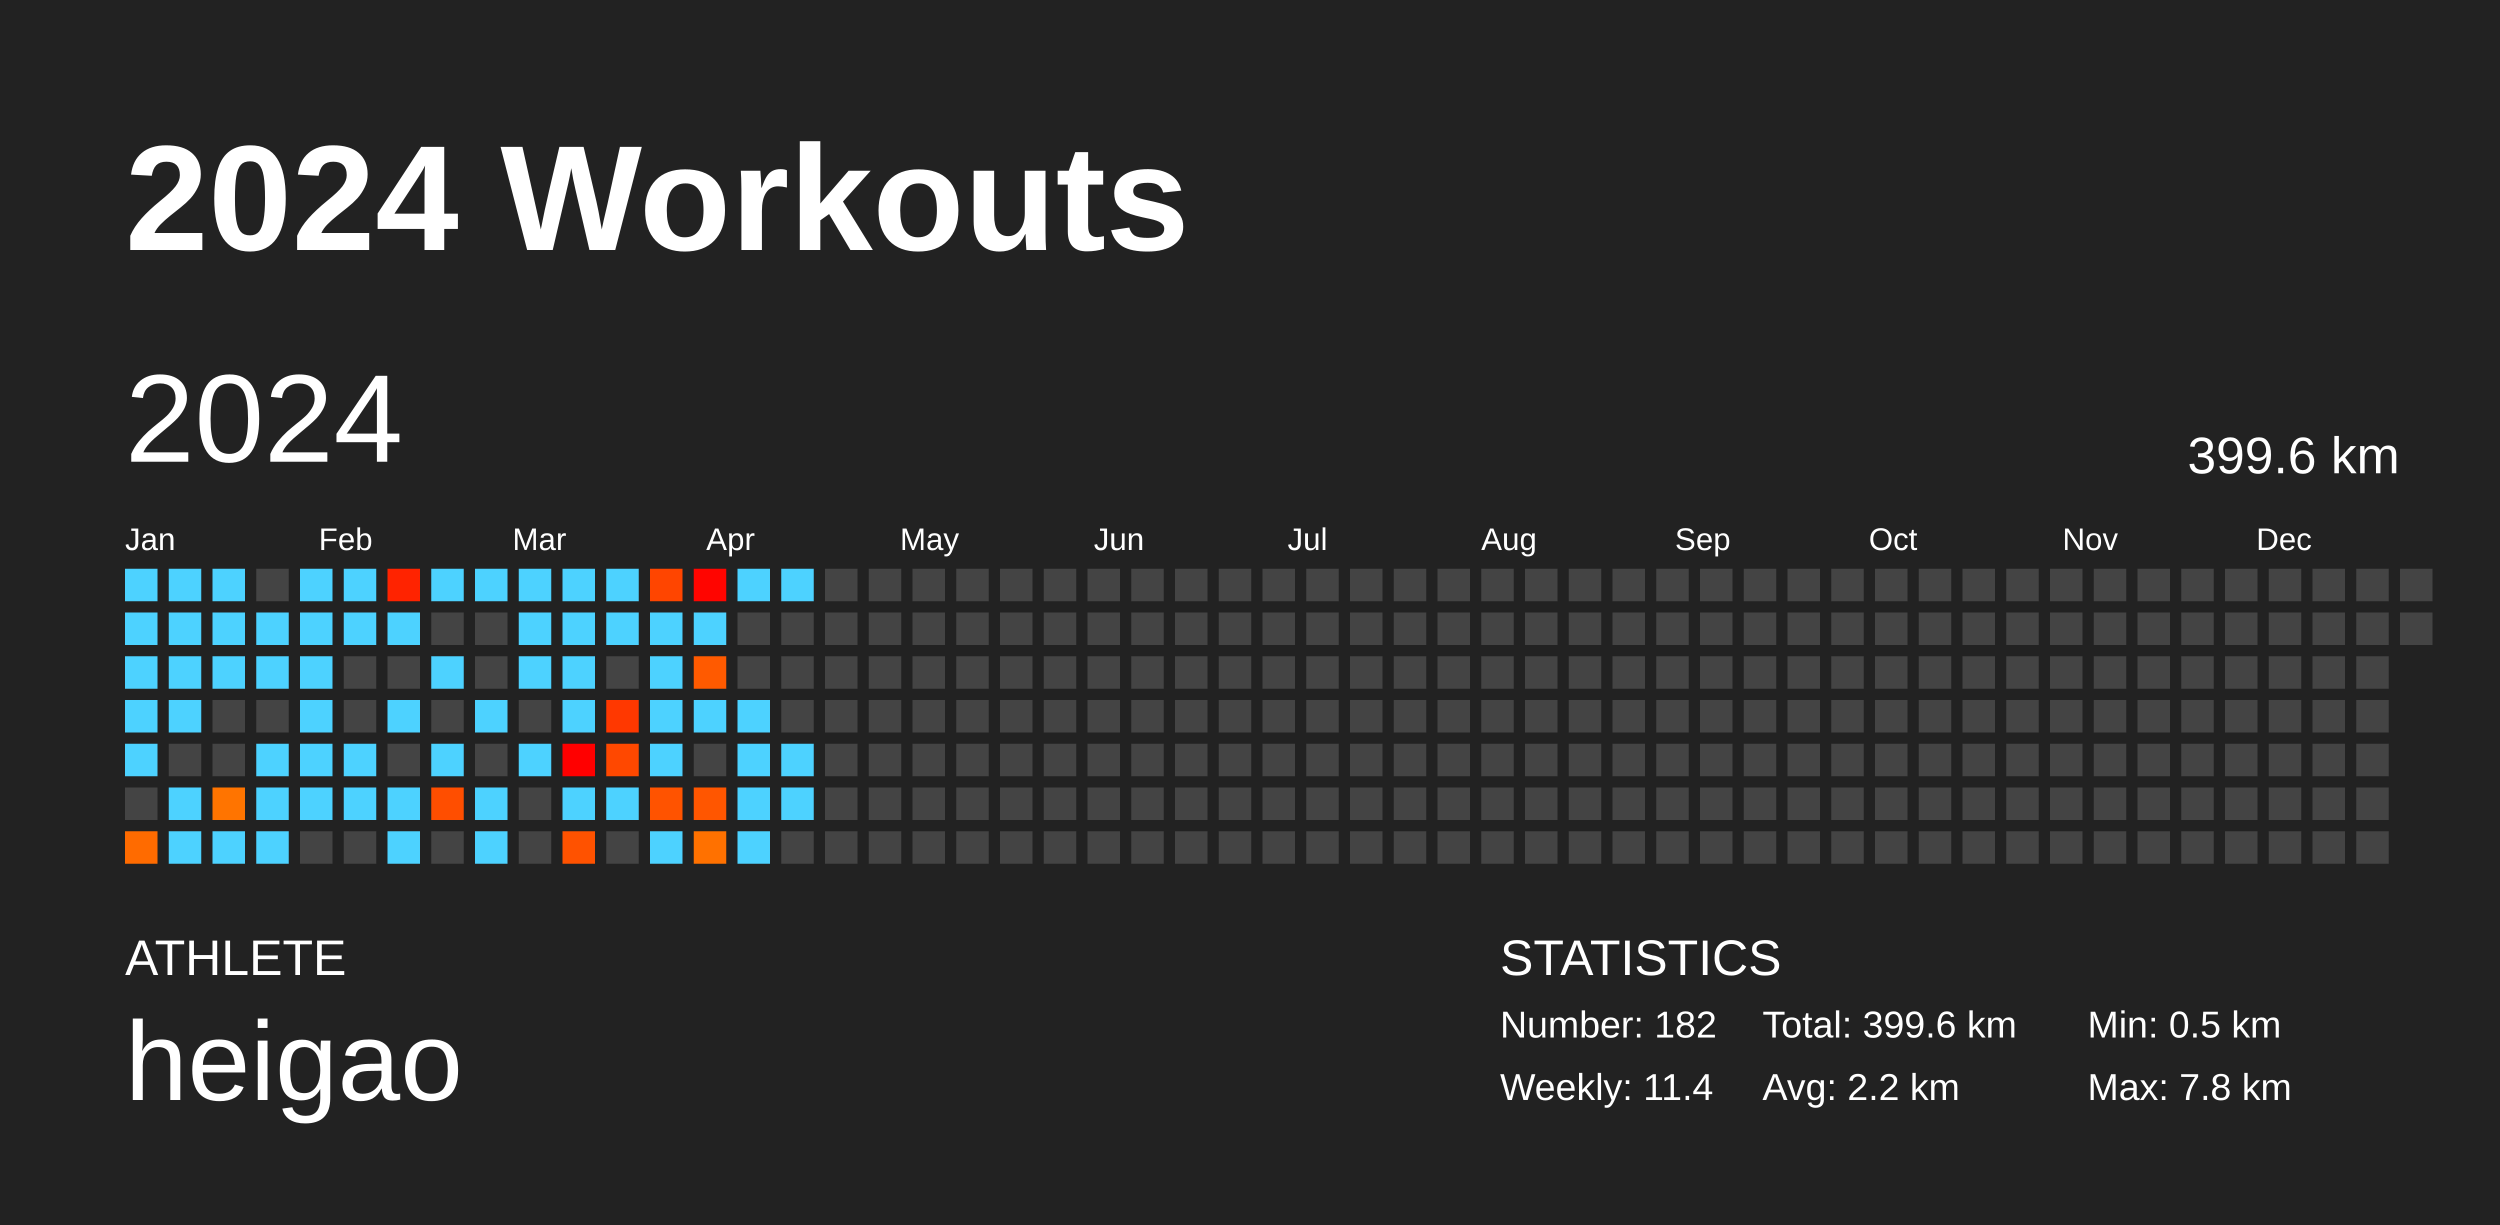
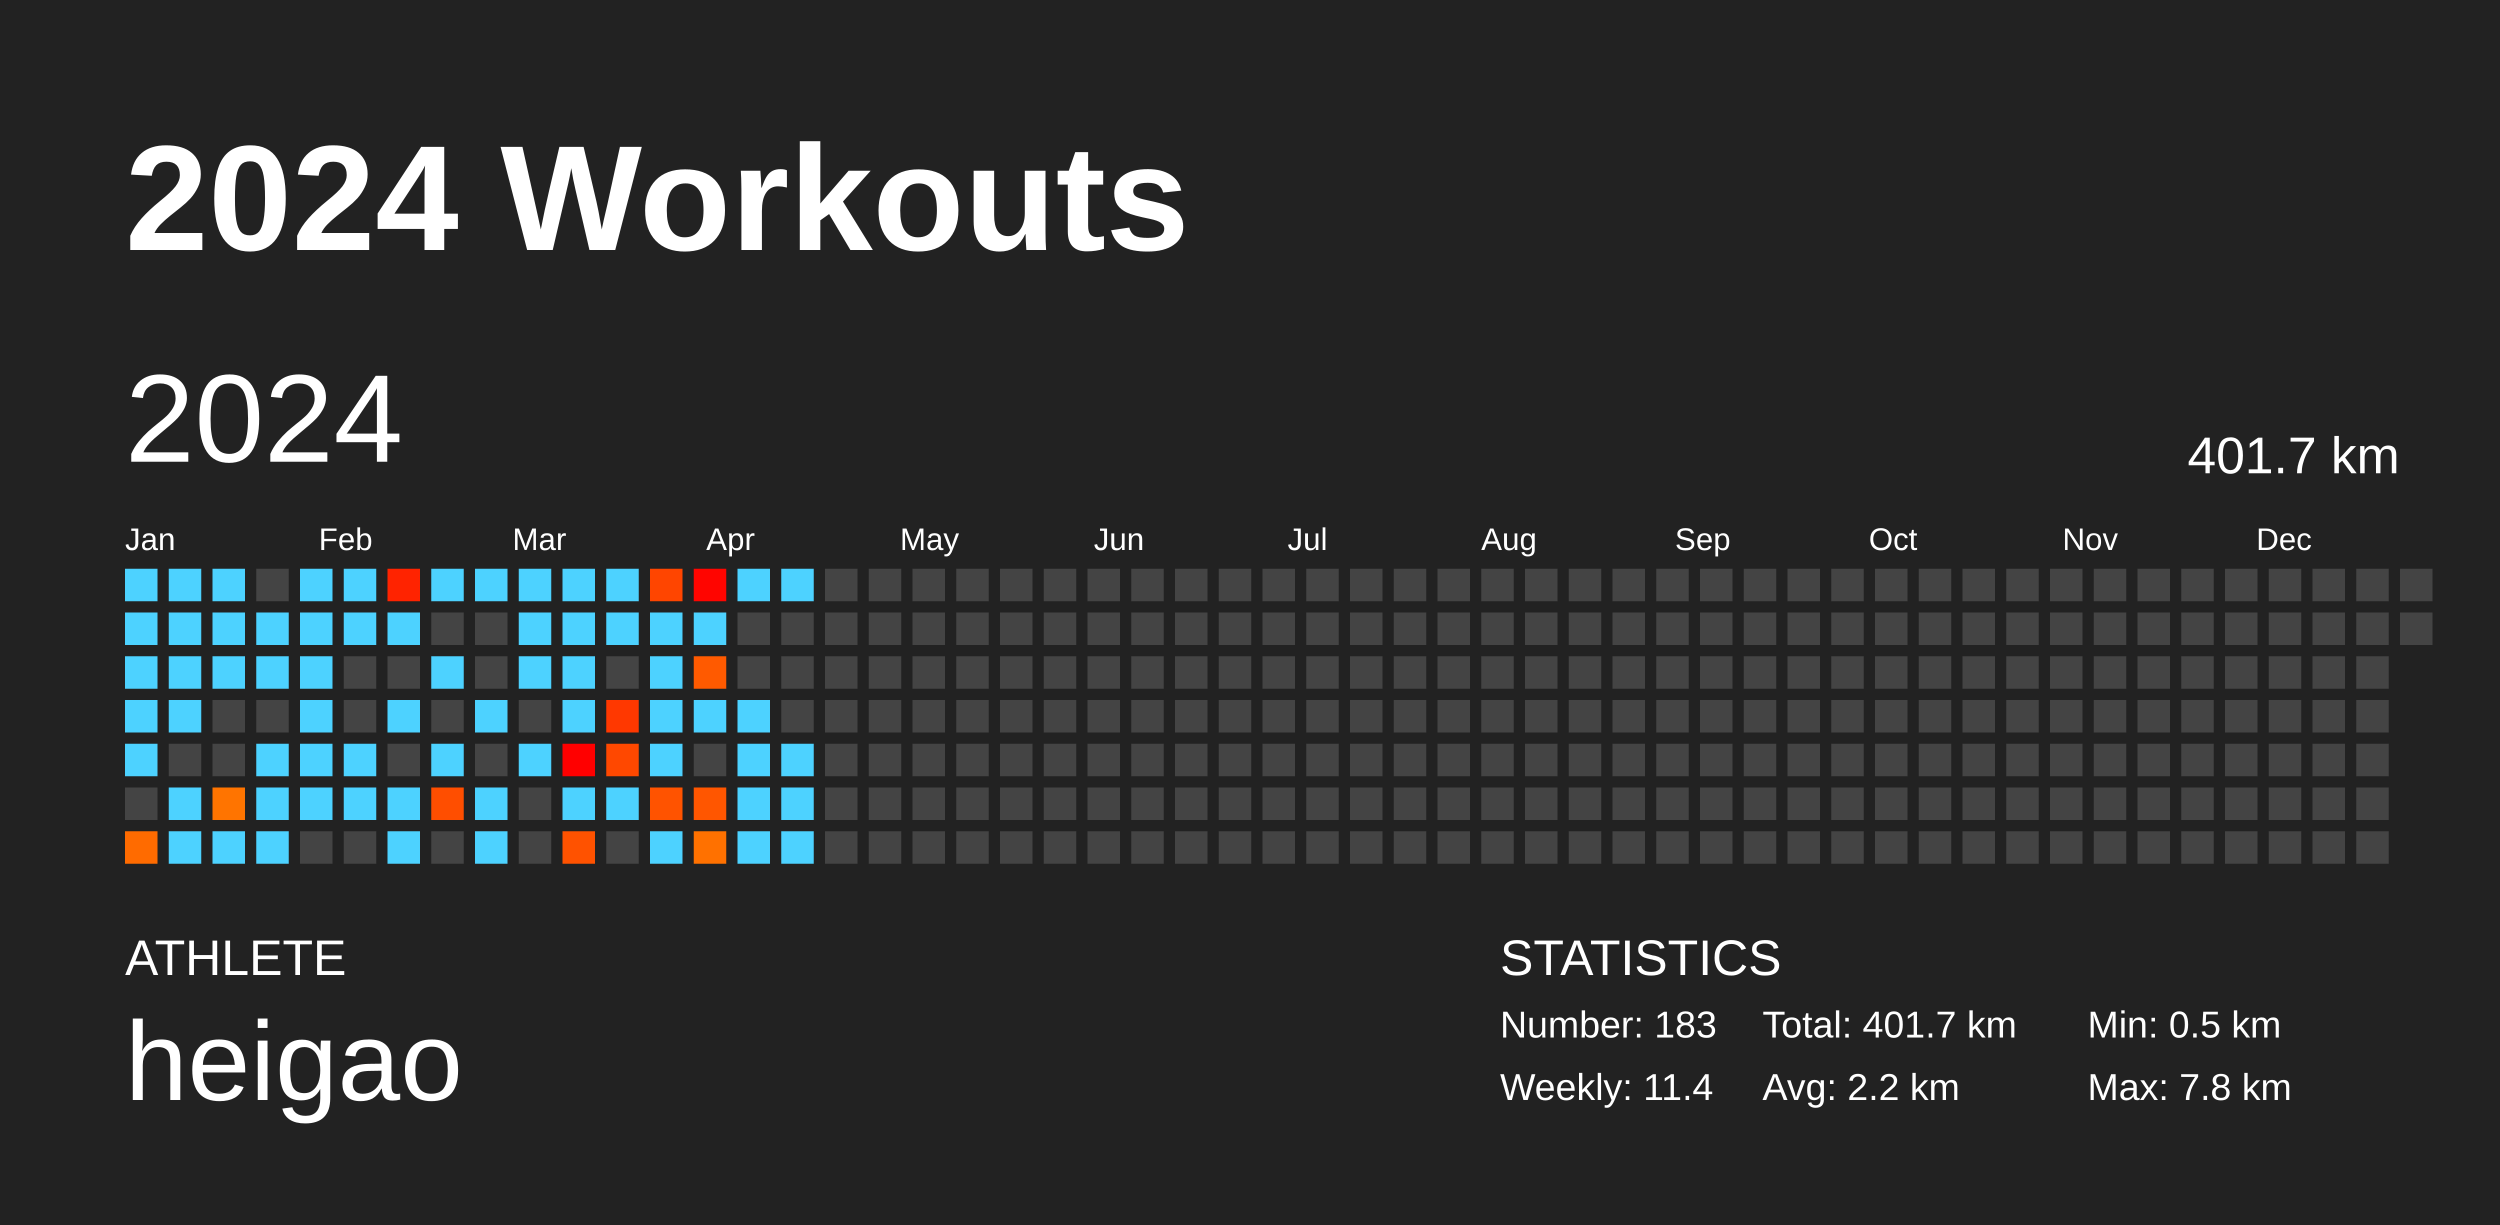
<svg xmlns="http://www.w3.org/2000/svg" baseProfile="full" height="98mm" version="1.1" viewBox="0,0,200,98" width="200mm">
  <defs />
  <rect fill="#222222" height="98" width="200" x="0" y="0" />
  <text fill="#FFFFFF" style="font-size:12px; font-family:Arial; font-weight:bold;" x="10" y="20">2024 Workouts</text>
  <text fill="#FFFFFF" style="font-size:4px; font-family:Arial" x="10" y="78">ATHLETE</text>
  <text fill="#FFFFFF" style="font-size:9px; font-family:Arial" x="10" y="88">heigao</text>
  <text fill="#FFFFFF" style="font-size:4px; font-family:Arial" x="120" y="78">STATISTICS</text>
-   <text fill="#FFFFFF" style="font-size:3px; font-family:Arial" x="120" y="83">Number: 182</text>
+   <text fill="#FFFFFF" style="font-size:3px; font-family:Arial" x="120" y="83">Number: 183</text>
  <text fill="#FFFFFF" style="font-size:3px; font-family:Arial" x="120" y="88">Weekly: 11.4</text>
-   <text fill="#FFFFFF" style="font-size:3px; font-family:Arial" x="141" y="83">Total: 399.6 km</text>
+   <text fill="#FFFFFF" style="font-size:3px; font-family:Arial" x="141" y="83">Total: 401.7 km</text>
  <text fill="#FFFFFF" style="font-size:3px; font-family:Arial" x="141" y="88">Avg: 2.2 km</text>
  <text fill="#FFFFFF" style="font-size:3px; font-family:Arial" x="167" y="83">Min: 0.5 km</text>
  <text fill="#FFFFFF" style="font-size:3px; font-family:Arial" x="167" y="88">Max: 7.8 km</text>
  <text dominant-baseline="hanging" fill="#FFFFFF" style="font-size:10.0px; font-family:Arial;" x="10" y="30">2024</text>
-   <text dominant-baseline="hanging" fill="#FFFFFF" style="font-size:4.125px; font-family:Arial;" x="175" y="35">399.6 km</text>
+   <text dominant-baseline="hanging" fill="#FFFFFF" style="font-size:4.125px; font-family:Arial;" x="175" y="35">401.7 km</text>
  <text fill="#FFFFFF" style="font-size:2.5px; font-family:Arial" x="10.0" y="44">Jan</text>
  <text fill="#FFFFFF" style="font-size:2.5px; font-family:Arial" x="25.5" y="44">Feb</text>
  <text fill="#FFFFFF" style="font-size:2.5px; font-family:Arial" x="41.0" y="44">Mar</text>
  <text fill="#FFFFFF" style="font-size:2.5px; font-family:Arial" x="56.5" y="44">Apr</text>
  <text fill="#FFFFFF" style="font-size:2.5px; font-family:Arial" x="72.0" y="44">May</text>
  <text fill="#FFFFFF" style="font-size:2.5px; font-family:Arial" x="87.5" y="44">Jun</text>
  <text fill="#FFFFFF" style="font-size:2.5px; font-family:Arial" x="103.0" y="44">Jul</text>
  <text fill="#FFFFFF" style="font-size:2.5px; font-family:Arial" x="118.5" y="44">Aug</text>
  <text fill="#FFFFFF" style="font-size:2.5px; font-family:Arial" x="134.0" y="44">Sep</text>
  <text fill="#FFFFFF" style="font-size:2.5px; font-family:Arial" x="149.5" y="44">Oct</text>
  <text fill="#FFFFFF" style="font-size:2.5px; font-family:Arial" x="165.0" y="44">Nov</text>
  <text fill="#FFFFFF" style="font-size:2.5px; font-family:Arial" x="180.5" y="44">Dec</text>
  <rect fill="#4dd2ff" height="2.6" width="2.6" x="10.0" y="45.5" />
  <rect fill="#4dd2ff" height="2.6" width="2.6" x="10.0" y="49.0" />
  <rect fill="#4dd2ff" height="2.6" width="2.6" x="10.0" y="52.5" />
  <rect fill="#4dd2ff" height="2.6" width="2.6" x="10.0" y="56.0" />
  <rect fill="#4dd2ff" height="2.6" width="2.6" x="10.0" y="59.5" />
  <rect fill="#444444" height="2.6" width="2.6" x="10.0" y="63.0" />
  <rect fill="#ff6b00" height="2.6" width="2.6" x="10.0" y="66.5" />
  <rect fill="#4dd2ff" height="2.6" width="2.6" x="13.5" y="45.5" />
  <rect fill="#4dd2ff" height="2.6" width="2.6" x="13.5" y="49.0" />
  <rect fill="#4dd2ff" height="2.6" width="2.6" x="13.5" y="52.5" />
  <rect fill="#4dd2ff" height="2.6" width="2.6" x="13.5" y="56.0" />
  <rect fill="#444444" height="2.6" width="2.6" x="13.5" y="59.5" />
  <rect fill="#4dd2ff" height="2.6" width="2.6" x="13.5" y="63.0" />
  <rect fill="#4dd2ff" height="2.6" width="2.6" x="13.5" y="66.5" />
  <rect fill="#4dd2ff" height="2.6" width="2.6" x="17.0" y="45.5" />
  <rect fill="#4dd2ff" height="2.6" width="2.6" x="17.0" y="49.0" />
  <rect fill="#4dd2ff" height="2.6" width="2.6" x="17.0" y="52.5" />
  <rect fill="#444444" height="2.6" width="2.6" x="17.0" y="56.0" />
  <rect fill="#444444" height="2.6" width="2.6" x="17.0" y="59.5" />
  <rect fill="#ff7400" height="2.6" width="2.6" x="17.0" y="63.0" />
  <rect fill="#4dd2ff" height="2.6" width="2.6" x="17.0" y="66.5" />
  <rect fill="#444444" height="2.6" width="2.6" x="20.5" y="45.5" />
  <rect fill="#4dd2ff" height="2.6" width="2.6" x="20.5" y="49.0" />
  <rect fill="#4dd2ff" height="2.6" width="2.6" x="20.5" y="52.5" />
  <rect fill="#444444" height="2.6" width="2.6" x="20.5" y="56.0" />
  <rect fill="#4dd2ff" height="2.6" width="2.6" x="20.5" y="59.5" />
  <rect fill="#4dd2ff" height="2.6" width="2.6" x="20.5" y="63.0" />
  <rect fill="#4dd2ff" height="2.6" width="2.6" x="20.5" y="66.5" />
  <rect fill="#4dd2ff" height="2.6" width="2.6" x="24.0" y="45.5" />
  <rect fill="#4dd2ff" height="2.6" width="2.6" x="24.0" y="49.0" />
  <rect fill="#4dd2ff" height="2.6" width="2.6" x="24.0" y="52.5" />
  <rect fill="#4dd2ff" height="2.6" width="2.6" x="24.0" y="56.0" />
  <rect fill="#4dd2ff" height="2.6" width="2.6" x="24.0" y="59.5" />
  <rect fill="#4dd2ff" height="2.6" width="2.6" x="24.0" y="63.0" />
  <rect fill="#444444" height="2.6" width="2.6" x="24.0" y="66.5" />
  <rect fill="#4dd2ff" height="2.6" width="2.6" x="27.5" y="45.5" />
  <rect fill="#4dd2ff" height="2.6" width="2.6" x="27.5" y="49.0" />
  <rect fill="#444444" height="2.6" width="2.6" x="27.5" y="52.5" />
  <rect fill="#444444" height="2.6" width="2.6" x="27.5" y="56.0" />
  <rect fill="#4dd2ff" height="2.6" width="2.6" x="27.5" y="59.5" />
  <rect fill="#4dd2ff" height="2.6" width="2.6" x="27.5" y="63.0" />
  <rect fill="#444444" height="2.6" width="2.6" x="27.5" y="66.5" />
  <rect fill="#ff2300" height="2.6" width="2.6" x="31.0" y="45.5" />
  <rect fill="#4dd2ff" height="2.6" width="2.6" x="31.0" y="49.0" />
  <rect fill="#444444" height="2.6" width="2.6" x="31.0" y="52.5" />
  <rect fill="#4dd2ff" height="2.6" width="2.6" x="31.0" y="56.0" />
  <rect fill="#444444" height="2.6" width="2.6" x="31.0" y="59.5" />
  <rect fill="#4dd2ff" height="2.6" width="2.6" x="31.0" y="63.0" />
  <rect fill="#4dd2ff" height="2.6" width="2.6" x="31.0" y="66.5" />
  <rect fill="#4dd2ff" height="2.6" width="2.6" x="34.5" y="45.5" />
  <rect fill="#444444" height="2.6" width="2.6" x="34.5" y="49.0" />
  <rect fill="#4dd2ff" height="2.6" width="2.6" x="34.5" y="52.5" />
  <rect fill="#444444" height="2.6" width="2.6" x="34.5" y="56.0" />
  <rect fill="#4dd2ff" height="2.6" width="2.6" x="34.5" y="59.5" />
  <rect fill="#ff4e00" height="2.6" width="2.6" x="34.5" y="63.0" />
  <rect fill="#444444" height="2.6" width="2.6" x="34.5" y="66.5" />
  <rect fill="#4dd2ff" height="2.6" width="2.6" x="38.0" y="45.5" />
  <rect fill="#444444" height="2.6" width="2.6" x="38.0" y="49.0" />
  <rect fill="#444444" height="2.6" width="2.6" x="38.0" y="52.5" />
  <rect fill="#4dd2ff" height="2.6" width="2.6" x="38.0" y="56.0" />
  <rect fill="#444444" height="2.6" width="2.6" x="38.0" y="59.5" />
  <rect fill="#4dd2ff" height="2.6" width="2.6" x="38.0" y="63.0" />
  <rect fill="#4dd2ff" height="2.6" width="2.6" x="38.0" y="66.5" />
  <rect fill="#4dd2ff" height="2.6" width="2.6" x="41.5" y="45.5" />
  <rect fill="#4dd2ff" height="2.6" width="2.6" x="41.5" y="49.0" />
  <rect fill="#4dd2ff" height="2.6" width="2.6" x="41.5" y="52.5" />
  <rect fill="#444444" height="2.6" width="2.6" x="41.5" y="56.0" />
  <rect fill="#4dd2ff" height="2.6" width="2.6" x="41.5" y="59.5" />
  <rect fill="#444444" height="2.6" width="2.6" x="41.5" y="63.0" />
  <rect fill="#444444" height="2.6" width="2.6" x="41.5" y="66.5" />
  <rect fill="#4dd2ff" height="2.6" width="2.6" x="45.0" y="45.5" />
  <rect fill="#4dd2ff" height="2.6" width="2.6" x="45.0" y="49.0" />
  <rect fill="#4dd2ff" height="2.6" width="2.6" x="45.0" y="52.5" />
  <rect fill="#4dd2ff" height="2.6" width="2.6" x="45.0" y="56.0" />
  <rect fill="#ff0000" height="2.6" width="2.6" x="45.0" y="59.5" />
  <rect fill="#4dd2ff" height="2.6" width="2.6" x="45.0" y="63.0" />
  <rect fill="#ff5200" height="2.6" width="2.6" x="45.0" y="66.5" />
  <rect fill="#4dd2ff" height="2.6" width="2.6" x="48.5" y="45.5" />
  <rect fill="#4dd2ff" height="2.6" width="2.6" x="48.5" y="49.0" />
  <rect fill="#444444" height="2.6" width="2.6" x="48.5" y="52.5" />
  <rect fill="#ff3800" height="2.6" width="2.6" x="48.5" y="56.0" />
  <rect fill="#ff4800" height="2.6" width="2.6" x="48.5" y="59.5" />
  <rect fill="#4dd2ff" height="2.6" width="2.6" x="48.5" y="63.0" />
  <rect fill="#444444" height="2.6" width="2.6" x="48.5" y="66.5" />
  <rect fill="#ff4500" height="2.6" width="2.6" x="52.0" y="45.5" />
  <rect fill="#4dd2ff" height="2.6" width="2.6" x="52.0" y="49.0" />
  <rect fill="#4dd2ff" height="2.6" width="2.6" x="52.0" y="52.5" />
  <rect fill="#4dd2ff" height="2.6" width="2.6" x="52.0" y="56.0" />
  <rect fill="#4dd2ff" height="2.6" width="2.6" x="52.0" y="59.5" />
  <rect fill="#ff5300" height="2.6" width="2.6" x="52.0" y="63.0" />
  <rect fill="#4dd2ff" height="2.6" width="2.6" x="52.0" y="66.5" />
  <rect fill="#ff0500" height="2.6" width="2.6" x="55.5" y="45.5" />
  <rect fill="#4dd2ff" height="2.6" width="2.6" x="55.5" y="49.0" />
  <rect fill="#ff5a00" height="2.6" width="2.6" x="55.5" y="52.5" />
  <rect fill="#4dd2ff" height="2.6" width="2.6" x="55.5" y="56.0" />
  <rect fill="#444444" height="2.6" width="2.6" x="55.5" y="59.5" />
  <rect fill="#ff5600" height="2.6" width="2.6" x="55.5" y="63.0" />
  <rect fill="#ff7100" height="2.6" width="2.6" x="55.5" y="66.5" />
  <rect fill="#4dd2ff" height="2.6" width="2.6" x="59.0" y="45.5" />
  <rect fill="#444444" height="2.6" width="2.6" x="59.0" y="49.0" />
  <rect fill="#444444" height="2.6" width="2.6" x="59.0" y="52.5" />
  <rect fill="#4dd2ff" height="2.6" width="2.6" x="59.0" y="56.0" />
  <rect fill="#4dd2ff" height="2.6" width="2.6" x="59.0" y="59.5" />
  <rect fill="#4dd2ff" height="2.6" width="2.6" x="59.0" y="63.0" />
  <rect fill="#4dd2ff" height="2.6" width="2.6" x="59.0" y="66.5" />
  <rect fill="#4dd2ff" height="2.6" width="2.6" x="62.5" y="45.5" />
  <rect fill="#444444" height="2.6" width="2.6" x="62.5" y="49.0" />
  <rect fill="#444444" height="2.6" width="2.6" x="62.5" y="52.5" />
  <rect fill="#444444" height="2.6" width="2.6" x="62.5" y="56.0" />
  <rect fill="#4dd2ff" height="2.6" width="2.6" x="62.5" y="59.5" />
  <rect fill="#4dd2ff" height="2.6" width="2.6" x="62.5" y="63.0" />
-   <rect fill="#444444" height="2.6" width="2.6" x="62.5" y="66.5" />
+   <rect fill="#4dd2ff" height="2.6" width="2.6" x="62.5" y="66.5" />
  <rect fill="#444444" height="2.6" width="2.6" x="66.0" y="45.5" />
  <rect fill="#444444" height="2.6" width="2.6" x="66.0" y="49.0" />
  <rect fill="#444444" height="2.6" width="2.6" x="66.0" y="52.5" />
  <rect fill="#444444" height="2.6" width="2.6" x="66.0" y="56.0" />
  <rect fill="#444444" height="2.6" width="2.6" x="66.0" y="59.5" />
  <rect fill="#444444" height="2.6" width="2.6" x="66.0" y="63.0" />
  <rect fill="#444444" height="2.6" width="2.6" x="66.0" y="66.5" />
  <rect fill="#444444" height="2.6" width="2.6" x="69.5" y="45.5" />
  <rect fill="#444444" height="2.6" width="2.6" x="69.5" y="49.0" />
  <rect fill="#444444" height="2.6" width="2.6" x="69.5" y="52.5" />
  <rect fill="#444444" height="2.6" width="2.6" x="69.5" y="56.0" />
  <rect fill="#444444" height="2.6" width="2.6" x="69.5" y="59.5" />
  <rect fill="#444444" height="2.6" width="2.6" x="69.5" y="63.0" />
  <rect fill="#444444" height="2.6" width="2.6" x="69.5" y="66.5" />
  <rect fill="#444444" height="2.6" width="2.6" x="73.0" y="45.5" />
  <rect fill="#444444" height="2.6" width="2.6" x="73.0" y="49.0" />
  <rect fill="#444444" height="2.6" width="2.6" x="73.0" y="52.5" />
  <rect fill="#444444" height="2.6" width="2.6" x="73.0" y="56.0" />
  <rect fill="#444444" height="2.6" width="2.6" x="73.0" y="59.5" />
  <rect fill="#444444" height="2.6" width="2.6" x="73.0" y="63.0" />
  <rect fill="#444444" height="2.6" width="2.6" x="73.0" y="66.5" />
  <rect fill="#444444" height="2.6" width="2.6" x="76.5" y="45.5" />
  <rect fill="#444444" height="2.6" width="2.6" x="76.5" y="49.0" />
  <rect fill="#444444" height="2.6" width="2.6" x="76.5" y="52.5" />
  <rect fill="#444444" height="2.6" width="2.6" x="76.5" y="56.0" />
  <rect fill="#444444" height="2.6" width="2.6" x="76.5" y="59.5" />
  <rect fill="#444444" height="2.6" width="2.6" x="76.5" y="63.0" />
  <rect fill="#444444" height="2.6" width="2.6" x="76.5" y="66.5" />
  <rect fill="#444444" height="2.6" width="2.6" x="80.0" y="45.5" />
  <rect fill="#444444" height="2.6" width="2.6" x="80.0" y="49.0" />
  <rect fill="#444444" height="2.6" width="2.6" x="80.0" y="52.5" />
  <rect fill="#444444" height="2.6" width="2.6" x="80.0" y="56.0" />
  <rect fill="#444444" height="2.6" width="2.6" x="80.0" y="59.5" />
  <rect fill="#444444" height="2.6" width="2.6" x="80.0" y="63.0" />
  <rect fill="#444444" height="2.6" width="2.6" x="80.0" y="66.5" />
  <rect fill="#444444" height="2.6" width="2.6" x="83.5" y="45.5" />
  <rect fill="#444444" height="2.6" width="2.6" x="83.5" y="49.0" />
  <rect fill="#444444" height="2.6" width="2.6" x="83.5" y="52.5" />
  <rect fill="#444444" height="2.6" width="2.6" x="83.5" y="56.0" />
  <rect fill="#444444" height="2.6" width="2.6" x="83.5" y="59.5" />
  <rect fill="#444444" height="2.6" width="2.6" x="83.5" y="63.0" />
  <rect fill="#444444" height="2.6" width="2.6" x="83.5" y="66.5" />
  <rect fill="#444444" height="2.6" width="2.6" x="87.0" y="45.5" />
  <rect fill="#444444" height="2.6" width="2.6" x="87.0" y="49.0" />
  <rect fill="#444444" height="2.6" width="2.6" x="87.0" y="52.5" />
  <rect fill="#444444" height="2.6" width="2.6" x="87.0" y="56.0" />
  <rect fill="#444444" height="2.6" width="2.6" x="87.0" y="59.5" />
  <rect fill="#444444" height="2.6" width="2.6" x="87.0" y="63.0" />
  <rect fill="#444444" height="2.6" width="2.6" x="87.0" y="66.5" />
  <rect fill="#444444" height="2.6" width="2.6" x="90.5" y="45.5" />
  <rect fill="#444444" height="2.6" width="2.6" x="90.5" y="49.0" />
  <rect fill="#444444" height="2.6" width="2.6" x="90.5" y="52.5" />
  <rect fill="#444444" height="2.6" width="2.6" x="90.5" y="56.0" />
  <rect fill="#444444" height="2.6" width="2.6" x="90.5" y="59.5" />
  <rect fill="#444444" height="2.6" width="2.6" x="90.5" y="63.0" />
  <rect fill="#444444" height="2.6" width="2.6" x="90.5" y="66.5" />
  <rect fill="#444444" height="2.6" width="2.6" x="94.0" y="45.5" />
  <rect fill="#444444" height="2.6" width="2.6" x="94.0" y="49.0" />
  <rect fill="#444444" height="2.6" width="2.6" x="94.0" y="52.5" />
  <rect fill="#444444" height="2.6" width="2.6" x="94.0" y="56.0" />
  <rect fill="#444444" height="2.6" width="2.6" x="94.0" y="59.5" />
  <rect fill="#444444" height="2.6" width="2.6" x="94.0" y="63.0" />
  <rect fill="#444444" height="2.6" width="2.6" x="94.0" y="66.5" />
  <rect fill="#444444" height="2.6" width="2.6" x="97.5" y="45.5" />
  <rect fill="#444444" height="2.6" width="2.6" x="97.5" y="49.0" />
  <rect fill="#444444" height="2.6" width="2.6" x="97.5" y="52.5" />
  <rect fill="#444444" height="2.6" width="2.6" x="97.5" y="56.0" />
  <rect fill="#444444" height="2.6" width="2.6" x="97.5" y="59.5" />
  <rect fill="#444444" height="2.6" width="2.6" x="97.5" y="63.0" />
  <rect fill="#444444" height="2.6" width="2.6" x="97.5" y="66.5" />
  <rect fill="#444444" height="2.6" width="2.6" x="101.0" y="45.5" />
  <rect fill="#444444" height="2.6" width="2.6" x="101.0" y="49.0" />
  <rect fill="#444444" height="2.6" width="2.6" x="101.0" y="52.5" />
  <rect fill="#444444" height="2.6" width="2.6" x="101.0" y="56.0" />
  <rect fill="#444444" height="2.6" width="2.6" x="101.0" y="59.5" />
  <rect fill="#444444" height="2.6" width="2.6" x="101.0" y="63.0" />
  <rect fill="#444444" height="2.6" width="2.6" x="101.0" y="66.5" />
  <rect fill="#444444" height="2.6" width="2.6" x="104.5" y="45.5" />
  <rect fill="#444444" height="2.6" width="2.6" x="104.5" y="49.0" />
  <rect fill="#444444" height="2.6" width="2.6" x="104.5" y="52.5" />
  <rect fill="#444444" height="2.6" width="2.6" x="104.5" y="56.0" />
  <rect fill="#444444" height="2.6" width="2.6" x="104.5" y="59.5" />
  <rect fill="#444444" height="2.6" width="2.6" x="104.5" y="63.0" />
  <rect fill="#444444" height="2.6" width="2.6" x="104.5" y="66.5" />
  <rect fill="#444444" height="2.6" width="2.6" x="108.0" y="45.5" />
  <rect fill="#444444" height="2.6" width="2.6" x="108.0" y="49.0" />
  <rect fill="#444444" height="2.6" width="2.6" x="108.0" y="52.5" />
  <rect fill="#444444" height="2.6" width="2.6" x="108.0" y="56.0" />
  <rect fill="#444444" height="2.6" width="2.6" x="108.0" y="59.5" />
  <rect fill="#444444" height="2.6" width="2.6" x="108.0" y="63.0" />
  <rect fill="#444444" height="2.6" width="2.6" x="108.0" y="66.5" />
  <rect fill="#444444" height="2.6" width="2.6" x="111.5" y="45.5" />
  <rect fill="#444444" height="2.6" width="2.6" x="111.5" y="49.0" />
  <rect fill="#444444" height="2.6" width="2.6" x="111.5" y="52.5" />
  <rect fill="#444444" height="2.6" width="2.6" x="111.5" y="56.0" />
  <rect fill="#444444" height="2.6" width="2.6" x="111.5" y="59.5" />
  <rect fill="#444444" height="2.6" width="2.6" x="111.5" y="63.0" />
  <rect fill="#444444" height="2.6" width="2.6" x="111.5" y="66.5" />
  <rect fill="#444444" height="2.6" width="2.6" x="115.0" y="45.5" />
  <rect fill="#444444" height="2.6" width="2.6" x="115.0" y="49.0" />
  <rect fill="#444444" height="2.6" width="2.6" x="115.0" y="52.5" />
  <rect fill="#444444" height="2.6" width="2.6" x="115.0" y="56.0" />
  <rect fill="#444444" height="2.6" width="2.6" x="115.0" y="59.5" />
  <rect fill="#444444" height="2.6" width="2.6" x="115.0" y="63.0" />
  <rect fill="#444444" height="2.6" width="2.6" x="115.0" y="66.5" />
  <rect fill="#444444" height="2.6" width="2.6" x="118.5" y="45.5" />
  <rect fill="#444444" height="2.6" width="2.6" x="118.5" y="49.0" />
  <rect fill="#444444" height="2.6" width="2.6" x="118.5" y="52.5" />
  <rect fill="#444444" height="2.6" width="2.6" x="118.5" y="56.0" />
  <rect fill="#444444" height="2.6" width="2.6" x="118.5" y="59.5" />
  <rect fill="#444444" height="2.6" width="2.6" x="118.5" y="63.0" />
  <rect fill="#444444" height="2.6" width="2.6" x="118.5" y="66.5" />
  <rect fill="#444444" height="2.6" width="2.6" x="122.0" y="45.5" />
  <rect fill="#444444" height="2.6" width="2.6" x="122.0" y="49.0" />
  <rect fill="#444444" height="2.6" width="2.6" x="122.0" y="52.5" />
  <rect fill="#444444" height="2.6" width="2.6" x="122.0" y="56.0" />
  <rect fill="#444444" height="2.6" width="2.6" x="122.0" y="59.5" />
  <rect fill="#444444" height="2.6" width="2.6" x="122.0" y="63.0" />
  <rect fill="#444444" height="2.6" width="2.6" x="122.0" y="66.5" />
  <rect fill="#444444" height="2.6" width="2.6" x="125.5" y="45.5" />
  <rect fill="#444444" height="2.6" width="2.6" x="125.5" y="49.0" />
  <rect fill="#444444" height="2.6" width="2.6" x="125.5" y="52.5" />
  <rect fill="#444444" height="2.6" width="2.6" x="125.5" y="56.0" />
  <rect fill="#444444" height="2.6" width="2.6" x="125.5" y="59.5" />
  <rect fill="#444444" height="2.6" width="2.6" x="125.5" y="63.0" />
  <rect fill="#444444" height="2.6" width="2.6" x="125.5" y="66.5" />
  <rect fill="#444444" height="2.6" width="2.6" x="129.0" y="45.5" />
  <rect fill="#444444" height="2.6" width="2.6" x="129.0" y="49.0" />
  <rect fill="#444444" height="2.6" width="2.6" x="129.0" y="52.5" />
  <rect fill="#444444" height="2.6" width="2.6" x="129.0" y="56.0" />
  <rect fill="#444444" height="2.6" width="2.6" x="129.0" y="59.5" />
  <rect fill="#444444" height="2.6" width="2.6" x="129.0" y="63.0" />
  <rect fill="#444444" height="2.6" width="2.6" x="129.0" y="66.5" />
  <rect fill="#444444" height="2.6" width="2.6" x="132.5" y="45.5" />
  <rect fill="#444444" height="2.6" width="2.6" x="132.5" y="49.0" />
  <rect fill="#444444" height="2.6" width="2.6" x="132.5" y="52.5" />
  <rect fill="#444444" height="2.6" width="2.6" x="132.5" y="56.0" />
  <rect fill="#444444" height="2.6" width="2.6" x="132.5" y="59.5" />
  <rect fill="#444444" height="2.6" width="2.6" x="132.5" y="63.0" />
  <rect fill="#444444" height="2.6" width="2.6" x="132.5" y="66.5" />
  <rect fill="#444444" height="2.6" width="2.6" x="136.0" y="45.5" />
  <rect fill="#444444" height="2.6" width="2.6" x="136.0" y="49.0" />
  <rect fill="#444444" height="2.6" width="2.6" x="136.0" y="52.5" />
  <rect fill="#444444" height="2.6" width="2.6" x="136.0" y="56.0" />
  <rect fill="#444444" height="2.6" width="2.6" x="136.0" y="59.5" />
  <rect fill="#444444" height="2.6" width="2.6" x="136.0" y="63.0" />
  <rect fill="#444444" height="2.6" width="2.6" x="136.0" y="66.5" />
  <rect fill="#444444" height="2.6" width="2.6" x="139.5" y="45.5" />
  <rect fill="#444444" height="2.6" width="2.6" x="139.5" y="49.0" />
  <rect fill="#444444" height="2.6" width="2.6" x="139.5" y="52.5" />
  <rect fill="#444444" height="2.6" width="2.6" x="139.5" y="56.0" />
  <rect fill="#444444" height="2.6" width="2.6" x="139.5" y="59.5" />
  <rect fill="#444444" height="2.6" width="2.6" x="139.5" y="63.0" />
  <rect fill="#444444" height="2.6" width="2.6" x="139.5" y="66.5" />
  <rect fill="#444444" height="2.6" width="2.6" x="143.0" y="45.5" />
  <rect fill="#444444" height="2.6" width="2.6" x="143.0" y="49.0" />
  <rect fill="#444444" height="2.6" width="2.6" x="143.0" y="52.5" />
  <rect fill="#444444" height="2.6" width="2.6" x="143.0" y="56.0" />
  <rect fill="#444444" height="2.6" width="2.6" x="143.0" y="59.5" />
  <rect fill="#444444" height="2.6" width="2.6" x="143.0" y="63.0" />
  <rect fill="#444444" height="2.6" width="2.6" x="143.0" y="66.5" />
  <rect fill="#444444" height="2.6" width="2.6" x="146.5" y="45.5" />
  <rect fill="#444444" height="2.6" width="2.6" x="146.5" y="49.0" />
  <rect fill="#444444" height="2.6" width="2.6" x="146.5" y="52.5" />
  <rect fill="#444444" height="2.6" width="2.6" x="146.5" y="56.0" />
  <rect fill="#444444" height="2.6" width="2.6" x="146.5" y="59.5" />
  <rect fill="#444444" height="2.6" width="2.6" x="146.5" y="63.0" />
  <rect fill="#444444" height="2.6" width="2.6" x="146.5" y="66.5" />
  <rect fill="#444444" height="2.6" width="2.6" x="150.0" y="45.5" />
  <rect fill="#444444" height="2.6" width="2.6" x="150.0" y="49.0" />
  <rect fill="#444444" height="2.6" width="2.6" x="150.0" y="52.5" />
  <rect fill="#444444" height="2.6" width="2.6" x="150.0" y="56.0" />
  <rect fill="#444444" height="2.6" width="2.6" x="150.0" y="59.5" />
  <rect fill="#444444" height="2.6" width="2.6" x="150.0" y="63.0" />
  <rect fill="#444444" height="2.6" width="2.6" x="150.0" y="66.5" />
  <rect fill="#444444" height="2.6" width="2.6" x="153.5" y="45.5" />
  <rect fill="#444444" height="2.6" width="2.6" x="153.5" y="49.0" />
  <rect fill="#444444" height="2.6" width="2.6" x="153.5" y="52.5" />
  <rect fill="#444444" height="2.6" width="2.6" x="153.5" y="56.0" />
  <rect fill="#444444" height="2.6" width="2.6" x="153.5" y="59.5" />
  <rect fill="#444444" height="2.6" width="2.6" x="153.5" y="63.0" />
  <rect fill="#444444" height="2.6" width="2.6" x="153.5" y="66.5" />
  <rect fill="#444444" height="2.6" width="2.6" x="157.0" y="45.5" />
  <rect fill="#444444" height="2.6" width="2.6" x="157.0" y="49.0" />
  <rect fill="#444444" height="2.6" width="2.6" x="157.0" y="52.5" />
  <rect fill="#444444" height="2.6" width="2.6" x="157.0" y="56.0" />
  <rect fill="#444444" height="2.6" width="2.6" x="157.0" y="59.5" />
  <rect fill="#444444" height="2.6" width="2.6" x="157.0" y="63.0" />
  <rect fill="#444444" height="2.6" width="2.6" x="157.0" y="66.5" />
  <rect fill="#444444" height="2.6" width="2.6" x="160.5" y="45.5" />
  <rect fill="#444444" height="2.6" width="2.6" x="160.5" y="49.0" />
  <rect fill="#444444" height="2.6" width="2.6" x="160.5" y="52.5" />
  <rect fill="#444444" height="2.6" width="2.6" x="160.5" y="56.0" />
  <rect fill="#444444" height="2.6" width="2.6" x="160.5" y="59.5" />
  <rect fill="#444444" height="2.6" width="2.6" x="160.5" y="63.0" />
  <rect fill="#444444" height="2.6" width="2.6" x="160.5" y="66.5" />
  <rect fill="#444444" height="2.6" width="2.6" x="164.0" y="45.5" />
  <rect fill="#444444" height="2.6" width="2.6" x="164.0" y="49.0" />
  <rect fill="#444444" height="2.6" width="2.6" x="164.0" y="52.5" />
  <rect fill="#444444" height="2.6" width="2.6" x="164.0" y="56.0" />
  <rect fill="#444444" height="2.6" width="2.6" x="164.0" y="59.5" />
  <rect fill="#444444" height="2.6" width="2.6" x="164.0" y="63.0" />
  <rect fill="#444444" height="2.6" width="2.6" x="164.0" y="66.5" />
  <rect fill="#444444" height="2.6" width="2.6" x="167.5" y="45.5" />
  <rect fill="#444444" height="2.6" width="2.6" x="167.5" y="49.0" />
  <rect fill="#444444" height="2.6" width="2.6" x="167.5" y="52.5" />
  <rect fill="#444444" height="2.6" width="2.6" x="167.5" y="56.0" />
  <rect fill="#444444" height="2.6" width="2.6" x="167.5" y="59.5" />
  <rect fill="#444444" height="2.6" width="2.6" x="167.5" y="63.0" />
  <rect fill="#444444" height="2.6" width="2.6" x="167.5" y="66.5" />
  <rect fill="#444444" height="2.6" width="2.6" x="171.0" y="45.5" />
  <rect fill="#444444" height="2.6" width="2.6" x="171.0" y="49.0" />
  <rect fill="#444444" height="2.6" width="2.6" x="171.0" y="52.5" />
  <rect fill="#444444" height="2.6" width="2.6" x="171.0" y="56.0" />
  <rect fill="#444444" height="2.6" width="2.6" x="171.0" y="59.5" />
  <rect fill="#444444" height="2.6" width="2.6" x="171.0" y="63.0" />
  <rect fill="#444444" height="2.6" width="2.6" x="171.0" y="66.5" />
  <rect fill="#444444" height="2.6" width="2.6" x="174.5" y="45.5" />
  <rect fill="#444444" height="2.6" width="2.6" x="174.5" y="49.0" />
  <rect fill="#444444" height="2.6" width="2.6" x="174.5" y="52.5" />
  <rect fill="#444444" height="2.6" width="2.6" x="174.5" y="56.0" />
  <rect fill="#444444" height="2.6" width="2.6" x="174.5" y="59.5" />
  <rect fill="#444444" height="2.6" width="2.6" x="174.5" y="63.0" />
  <rect fill="#444444" height="2.6" width="2.6" x="174.5" y="66.5" />
  <rect fill="#444444" height="2.6" width="2.6" x="178.0" y="45.5" />
  <rect fill="#444444" height="2.6" width="2.6" x="178.0" y="49.0" />
  <rect fill="#444444" height="2.6" width="2.6" x="178.0" y="52.5" />
  <rect fill="#444444" height="2.6" width="2.6" x="178.0" y="56.0" />
  <rect fill="#444444" height="2.6" width="2.6" x="178.0" y="59.5" />
  <rect fill="#444444" height="2.6" width="2.6" x="178.0" y="63.0" />
  <rect fill="#444444" height="2.6" width="2.6" x="178.0" y="66.5" />
  <rect fill="#444444" height="2.6" width="2.6" x="181.5" y="45.5" />
  <rect fill="#444444" height="2.6" width="2.6" x="181.5" y="49.0" />
  <rect fill="#444444" height="2.6" width="2.6" x="181.5" y="52.5" />
  <rect fill="#444444" height="2.6" width="2.6" x="181.5" y="56.0" />
  <rect fill="#444444" height="2.6" width="2.6" x="181.5" y="59.5" />
  <rect fill="#444444" height="2.6" width="2.6" x="181.5" y="63.0" />
  <rect fill="#444444" height="2.6" width="2.6" x="181.5" y="66.5" />
  <rect fill="#444444" height="2.6" width="2.6" x="185.0" y="45.5" />
  <rect fill="#444444" height="2.6" width="2.6" x="185.0" y="49.0" />
  <rect fill="#444444" height="2.6" width="2.6" x="185.0" y="52.5" />
  <rect fill="#444444" height="2.6" width="2.6" x="185.0" y="56.0" />
  <rect fill="#444444" height="2.6" width="2.6" x="185.0" y="59.5" />
  <rect fill="#444444" height="2.6" width="2.6" x="185.0" y="63.0" />
  <rect fill="#444444" height="2.6" width="2.6" x="185.0" y="66.5" />
  <rect fill="#444444" height="2.6" width="2.6" x="188.5" y="45.5" />
  <rect fill="#444444" height="2.6" width="2.6" x="188.5" y="49.0" />
  <rect fill="#444444" height="2.6" width="2.6" x="188.5" y="52.5" />
  <rect fill="#444444" height="2.6" width="2.6" x="188.5" y="56.0" />
  <rect fill="#444444" height="2.6" width="2.6" x="188.5" y="59.5" />
  <rect fill="#444444" height="2.6" width="2.6" x="188.5" y="63.0" />
  <rect fill="#444444" height="2.6" width="2.6" x="188.5" y="66.5" />
  <rect fill="#444444" height="2.6" width="2.6" x="192.0" y="45.5" />
  <rect fill="#444444" height="2.6" width="2.6" x="192.0" y="49.0" />
</svg>
